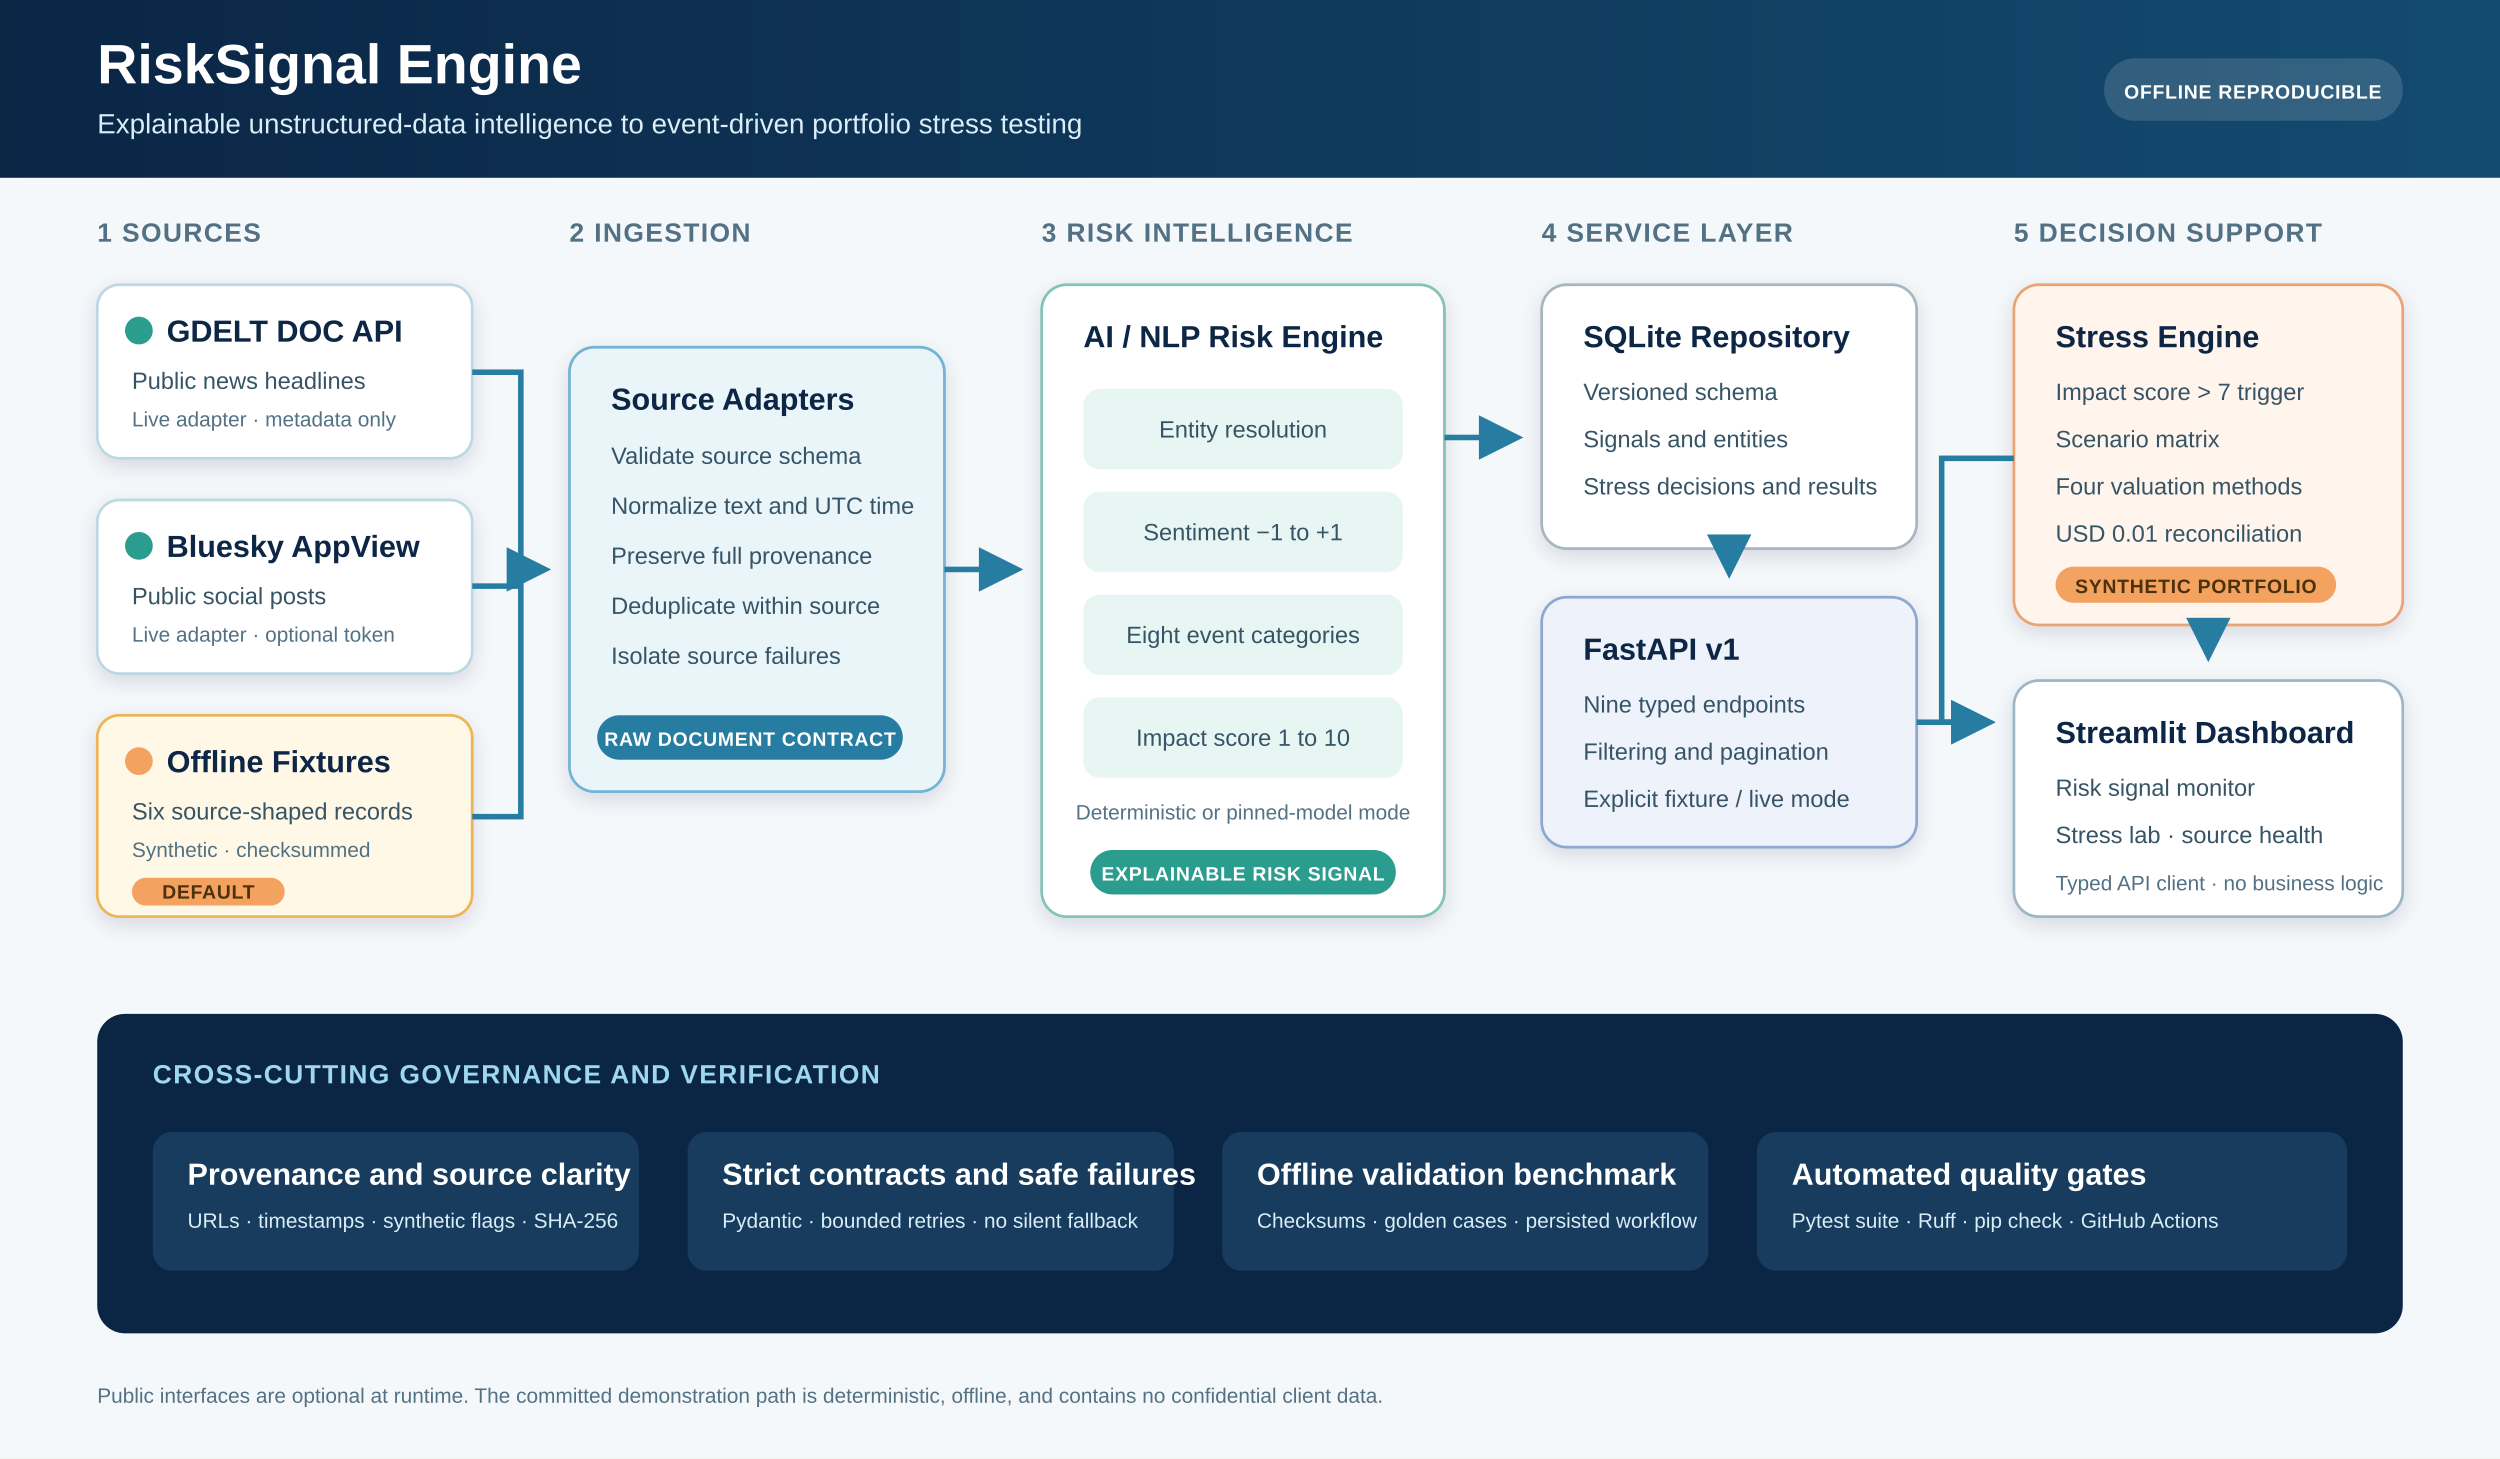
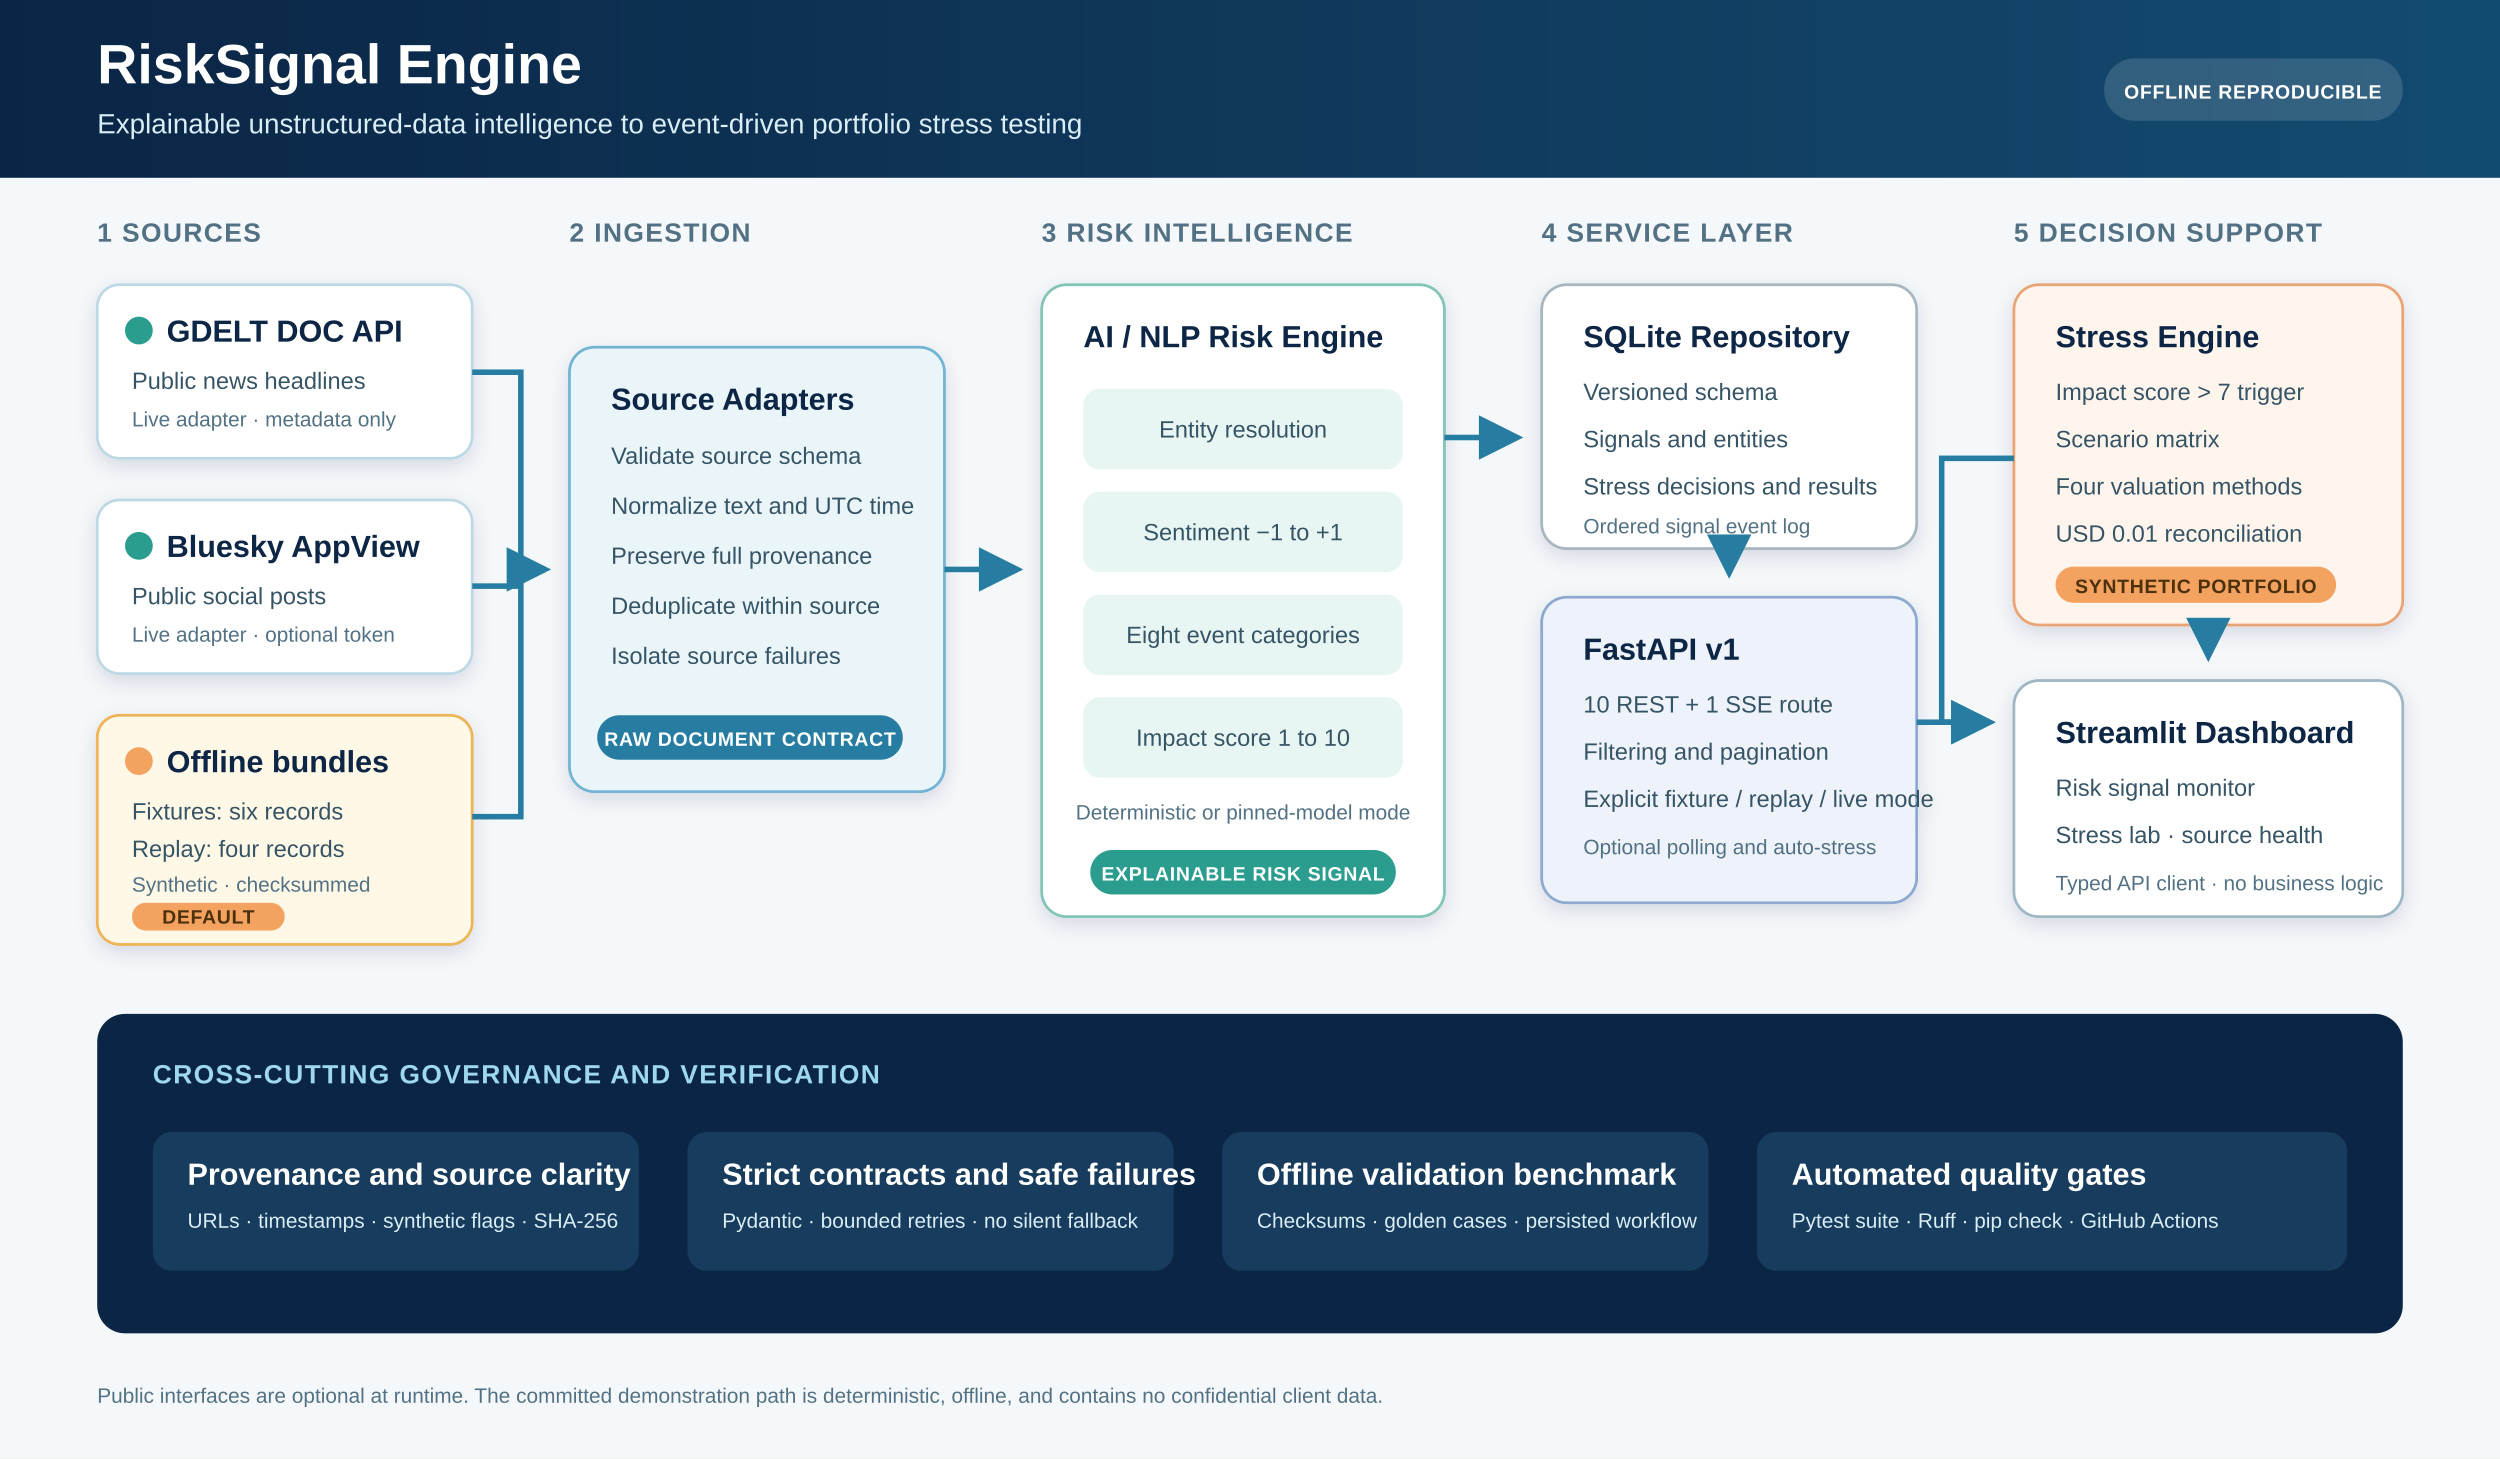
<svg xmlns="http://www.w3.org/2000/svg" width="1800" height="1050" viewBox="0 0 1800 1050" role="img" aria-labelledby="title description">
  <defs>
    <linearGradient id="header" x1="0" y1="0" x2="1" y2="0">
      <stop offset="0" stop-color="#0b2545" />
      <stop offset="1" stop-color="#134b70" />
    </linearGradient>
    <filter id="shadow" x="-10%" y="-10%" width="120%" height="130%">
      <feDropShadow dx="0" dy="5" stdDeviation="7" flood-color="#0b2545" flood-opacity="0.13" />
    </filter>
    <marker id="arrow" viewBox="0 0 10 10" refX="8.5" refY="5" markerWidth="8" markerHeight="8" orient="auto-start-reverse">
      <path d="M 0 0 L 10 5 L 0 10 z" fill="#277da1" />
    </marker>
    <style>
      .title { font: 700 40px Arial, sans-serif; fill: #ffffff; }
      .subtitle { font: 400 20px Arial, sans-serif; fill: #d9eef7; }
      .lane { font: 700 19px Arial, sans-serif; letter-spacing: 1px; fill: #527184; }
      .card-title { font: 700 22px Arial, sans-serif; fill: #0b2545; }
      .card-text { font: 400 17px Arial, sans-serif; fill: #365466; }
      .small { font: 400 15px Arial, sans-serif; fill: #527184; }
      .inverse-lane { font: 700 19px Arial, sans-serif; letter-spacing: 1px; fill: #9ed8ee; }
      .inverse-title { font: 700 22px Arial, sans-serif; fill: #ffffff; }
      .inverse-small { font: 400 15px Arial, sans-serif; fill: #d9eef7; }
      .badge { font: 700 14px Arial, sans-serif; letter-spacing: .5px; }
      .arrow { stroke: #277da1; stroke-width: 4; fill: none; marker-end: url(#arrow); }
      .cross { stroke: #7b8790; stroke-width: 3; stroke-dasharray: 9 8; fill: none; marker-end: url(#arrow); }
    </style>
  </defs>
  <rect width="1800" height="1050" fill="#f5f8fa" />
  <rect width="1800" height="128" fill="url(#header)" />
  <text x="70" y="60" class="title">RiskSignal Engine</text>
  <text x="70" y="96" class="subtitle">Explainable unstructured-data intelligence to event-driven portfolio stress testing</text>
  <rect x="1515" y="42" width="215" height="45" rx="22" fill="#ffffff" opacity="0.14" />
  <text x="1622" y="71" text-anchor="middle" class="badge" fill="#ffffff">OFFLINE REPRODUCIBLE</text>
  <text x="70" y="174" class="lane">1  SOURCES</text>
  <text x="410" y="174" class="lane">2  INGESTION</text>
  <text x="750" y="174" class="lane">3  RISK INTELLIGENCE</text>
  <text x="1110" y="174" class="lane">4  SERVICE LAYER</text>
  <text x="1450" y="174" class="lane">5  DECISION SUPPORT</text>
  <g filter="url(#shadow)">
    <rect x="70" y="205" width="270" height="125" rx="16" fill="#ffffff" stroke="#bdd8e5" stroke-width="2" />
    <circle cx="100" cy="238" r="10" fill="#2a9d8f" />
    <text x="120" y="246" class="card-title">GDELT DOC API</text>
    <text x="95" y="280" class="card-text">Public news headlines</text>
    <text x="95" y="307" class="small">Live adapter · metadata only</text>
    <rect x="70" y="360" width="270" height="125" rx="16" fill="#ffffff" stroke="#bdd8e5" stroke-width="2" />
    <circle cx="100" cy="393" r="10" fill="#2a9d8f" />
    <text x="120" y="401" class="card-title">Bluesky AppView</text>
    <text x="95" y="435" class="card-text">Public social posts</text>
    <text x="95" y="462" class="small">Live adapter · optional token</text>
-     <rect x="70" y="515" width="270" height="145" rx="16" fill="#fff8e7" stroke="#edb458" stroke-width="2" />
+     <rect x="70" y="515" width="270" height="165" rx="16" fill="#fff8e7" stroke="#edb458" stroke-width="2" />
    <circle cx="100" cy="548" r="10" fill="#f4a261" />
-     <text x="120" y="556" class="card-title">Offline Fixtures</text>
-     <text x="95" y="590" class="card-text">Six source-shaped records</text>
-     <text x="95" y="617" class="small">Synthetic · checksummed</text>
-     <rect x="95" y="632" width="110" height="20" rx="10" fill="#f4a261" />
-     <text x="150" y="647" text-anchor="middle" class="badge" fill="#4c3108">DEFAULT</text>
+     <text x="120" y="556" class="card-title">Offline bundles</text>
+     <text x="95" y="590" class="card-text">Fixtures: six records</text>
+     <text x="95" y="617" class="card-text">Replay: four records</text>
+     <text x="95" y="642" class="small">Synthetic · checksummed</text>
+     <rect x="95" y="650" width="110" height="20" rx="10" fill="#f4a261" />
+     <text x="150" y="665" text-anchor="middle" class="badge" fill="#4c3108">DEFAULT</text>
  </g>
  <g filter="url(#shadow)">
    <rect x="410" y="250" width="270" height="320" rx="18" fill="#eaf5fa" stroke="#73b3d3" stroke-width="2" />
    <text x="440" y="295" class="card-title">Source Adapters</text>
    <text x="440" y="334" class="card-text">Validate source schema</text>
    <text x="440" y="370" class="card-text">Normalize text and UTC time</text>
    <text x="440" y="406" class="card-text">Preserve full provenance</text>
    <text x="440" y="442" class="card-text">Deduplicate within source</text>
    <text x="440" y="478" class="card-text">Isolate source failures</text>
    <rect x="430" y="515" width="220" height="32" rx="16" fill="#277da1" />
    <text x="540" y="537" text-anchor="middle" class="badge" fill="#ffffff">RAW DOCUMENT CONTRACT</text>
  </g>
  <g filter="url(#shadow)">
    <rect x="750" y="205" width="290" height="455" rx="18" fill="#ffffff" stroke="#82c4b6" stroke-width="2" />
    <text x="780" y="250" class="card-title">AI / NLP Risk Engine</text>
    <rect x="780" y="280" width="230" height="58" rx="12" fill="#e8f6f3" />
    <text x="895" y="315" text-anchor="middle" class="card-text">Entity resolution</text>
    <rect x="780" y="354" width="230" height="58" rx="12" fill="#e8f6f3" />
    <text x="895" y="389" text-anchor="middle" class="card-text">Sentiment  −1 to +1</text>
    <rect x="780" y="428" width="230" height="58" rx="12" fill="#e8f6f3" />
    <text x="895" y="463" text-anchor="middle" class="card-text">Eight event categories</text>
    <rect x="780" y="502" width="230" height="58" rx="12" fill="#e8f6f3" />
    <text x="895" y="537" text-anchor="middle" class="card-text">Impact score  1 to 10</text>
    <text x="895" y="590" text-anchor="middle" class="small">Deterministic or pinned-model mode</text>
    <rect x="785" y="612" width="220" height="32" rx="16" fill="#2a9d8f" />
    <text x="895" y="634" text-anchor="middle" class="badge" fill="#ffffff">EXPLAINABLE RISK SIGNAL</text>
  </g>
  <g filter="url(#shadow)">
    <rect x="1110" y="205" width="270" height="190" rx="18" fill="#ffffff" stroke="#a8b6c0" stroke-width="2" />
    <text x="1140" y="250" class="card-title">SQLite Repository</text>
    <text x="1140" y="288" class="card-text">Versioned schema</text>
    <text x="1140" y="322" class="card-text">Signals and entities</text>
    <text x="1140" y="356" class="card-text">Stress decisions and results</text>
-     <rect x="1110" y="430" width="270" height="180" rx="18" fill="#edf2fb" stroke="#8da9cf" stroke-width="2" />
+     <text x="1140" y="384" class="small">Ordered signal event log</text>
+     <rect x="1110" y="430" width="270" height="220" rx="18" fill="#edf2fb" stroke="#8da9cf" stroke-width="2" />
    <text x="1140" y="475" class="card-title">FastAPI v1</text>
-     <text x="1140" y="513" class="card-text">Nine typed endpoints</text>
+     <text x="1140" y="513" class="card-text">10 REST + 1 SSE route</text>
    <text x="1140" y="547" class="card-text">Filtering and pagination</text>
-     <text x="1140" y="581" class="card-text">Explicit fixture / live mode</text>
+     <text x="1140" y="581" class="card-text">Explicit fixture / replay / live mode</text>
+     <text x="1140" y="615" class="small">Optional polling and auto-stress</text>
  </g>
  <g filter="url(#shadow)">
    <rect x="1450" y="205" width="280" height="245" rx="18" fill="#fff5ed" stroke="#e9a474" stroke-width="2" />
    <text x="1480" y="250" class="card-title">Stress Engine</text>
    <text x="1480" y="288" class="card-text">Impact score &gt; 7 trigger</text>
    <text x="1480" y="322" class="card-text">Scenario matrix</text>
    <text x="1480" y="356" class="card-text">Four valuation methods</text>
    <text x="1480" y="390" class="card-text">USD 0.01 reconciliation</text>
    <rect x="1480" y="408" width="202" height="26" rx="13" fill="#f4a261" />
    <text x="1581" y="427" text-anchor="middle" class="badge" fill="#4c3108">SYNTHETIC PORTFOLIO</text>
    <rect x="1450" y="490" width="280" height="170" rx="18" fill="#ffffff" stroke="#9eb7c5" stroke-width="2" />
    <text x="1480" y="535" class="card-title">Streamlit Dashboard</text>
    <text x="1480" y="573" class="card-text">Risk signal monitor</text>
    <text x="1480" y="607" class="card-text">Stress lab · source health</text>
    <text x="1480" y="641" class="small">Typed API client · no business logic</text>
  </g>
  <path d="M340 268 H375 V588 H340" stroke="#277da1" stroke-width="4" fill="none" />
  <path d="M340 422 H375" stroke="#277da1" stroke-width="4" fill="none" />
  <path d="M375 410 H392" class="arrow" />
  <path d="M680 410 H732" class="arrow" />
  <path d="M1040 315 H1092" class="arrow" />
  <path d="M1245 395 V412" class="arrow" />
  <path d="M1380 520 H1432" class="arrow" />
  <path d="M1450 330 H1398 V520 H1432" class="arrow" />
  <path d="M1590 450 V472" class="arrow" />
  <rect x="70" y="730" width="1660" height="230" rx="20" fill="#0b2545" />
  <text x="110" y="780" class="inverse-lane">CROSS-CUTTING GOVERNANCE AND VERIFICATION</text>
  <g>
    <rect x="110" y="815" width="350" height="100" rx="14" fill="#173c5d" />
    <text x="135" y="853" class="inverse-title">Provenance and source clarity</text>
    <text x="135" y="884" class="inverse-small">URLs · timestamps · synthetic flags · SHA-256</text>
    <rect x="495" y="815" width="350" height="100" rx="14" fill="#173c5d" />
    <text x="520" y="853" class="inverse-title">Strict contracts and safe failures</text>
    <text x="520" y="884" class="inverse-small">Pydantic · bounded retries · no silent fallback</text>
    <rect x="880" y="815" width="350" height="100" rx="14" fill="#173c5d" />
    <text x="905" y="853" class="inverse-title">Offline validation benchmark</text>
    <text x="905" y="884" class="inverse-small">Checksums · golden cases · persisted workflow</text>
    <rect x="1265" y="815" width="425" height="100" rx="14" fill="#173c5d" />
    <text x="1290" y="853" class="inverse-title">Automated quality gates</text>
    <text x="1290" y="884" class="inverse-small">Pytest suite · Ruff · pip check · GitHub Actions</text>
  </g>
  <text x="70" y="1010" class="small">Public interfaces are optional at runtime. The committed demonstration path is deterministic, offline, and contains no confidential client data.</text>
</svg>
